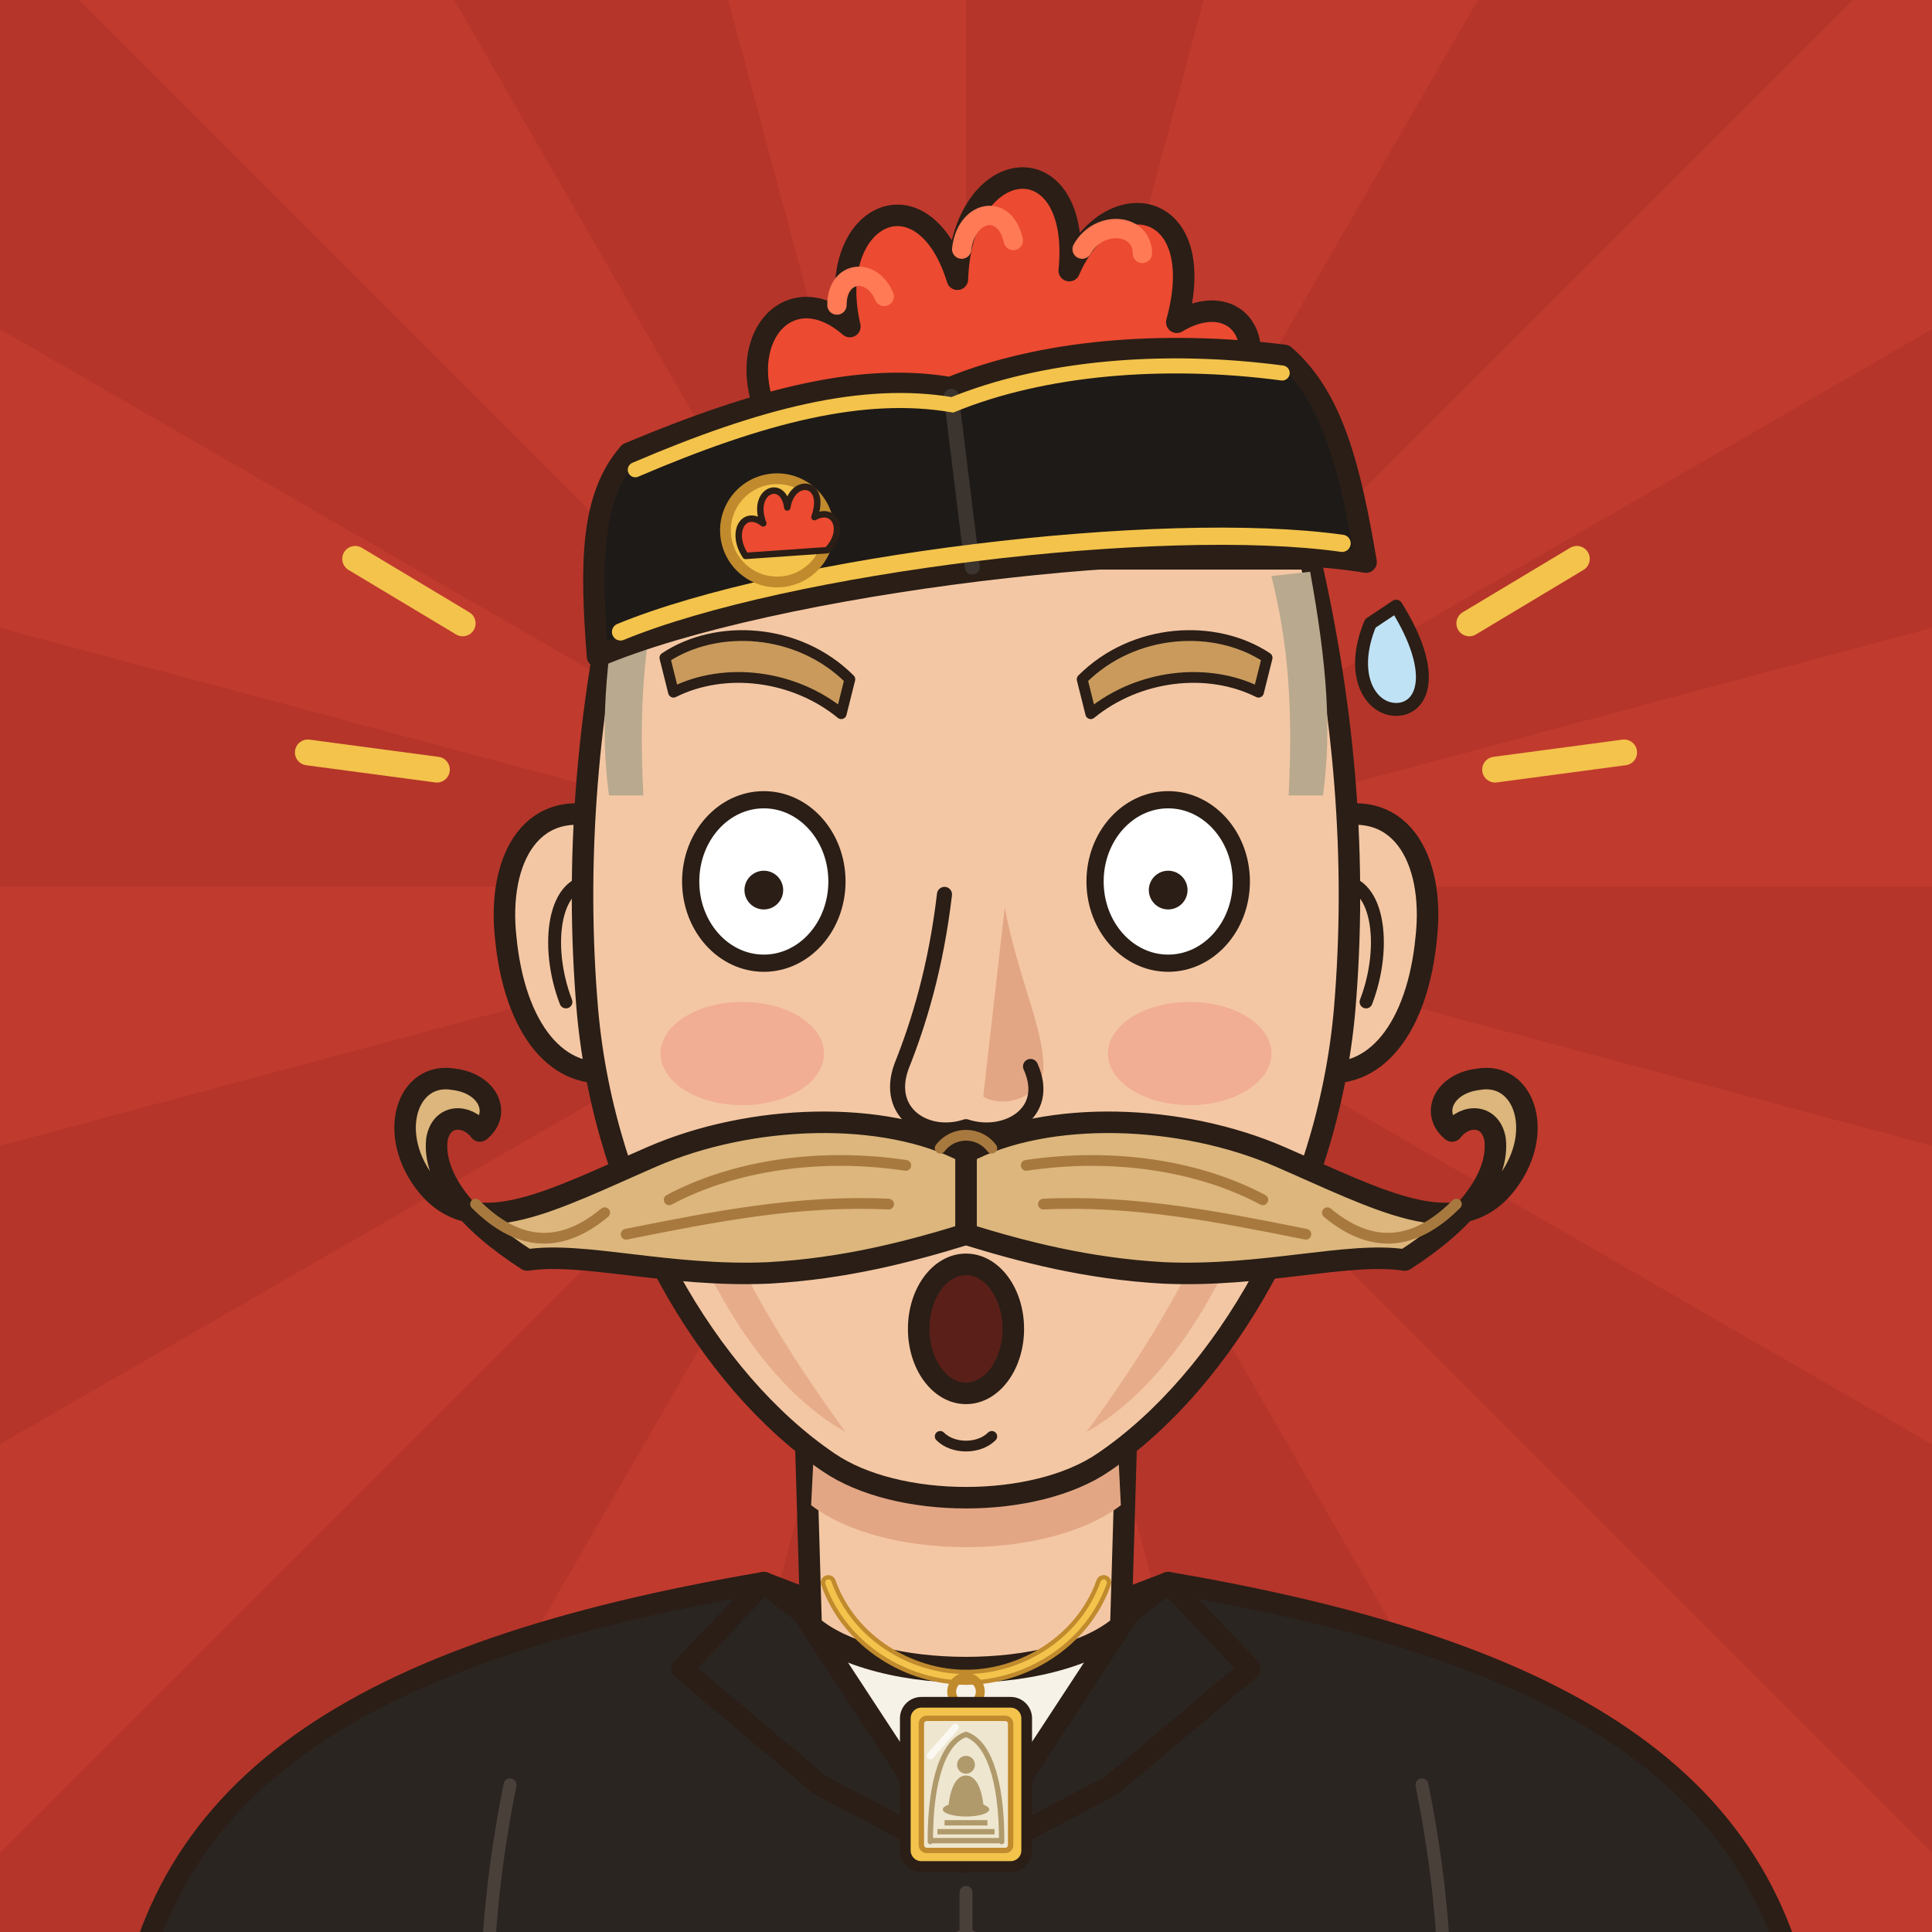
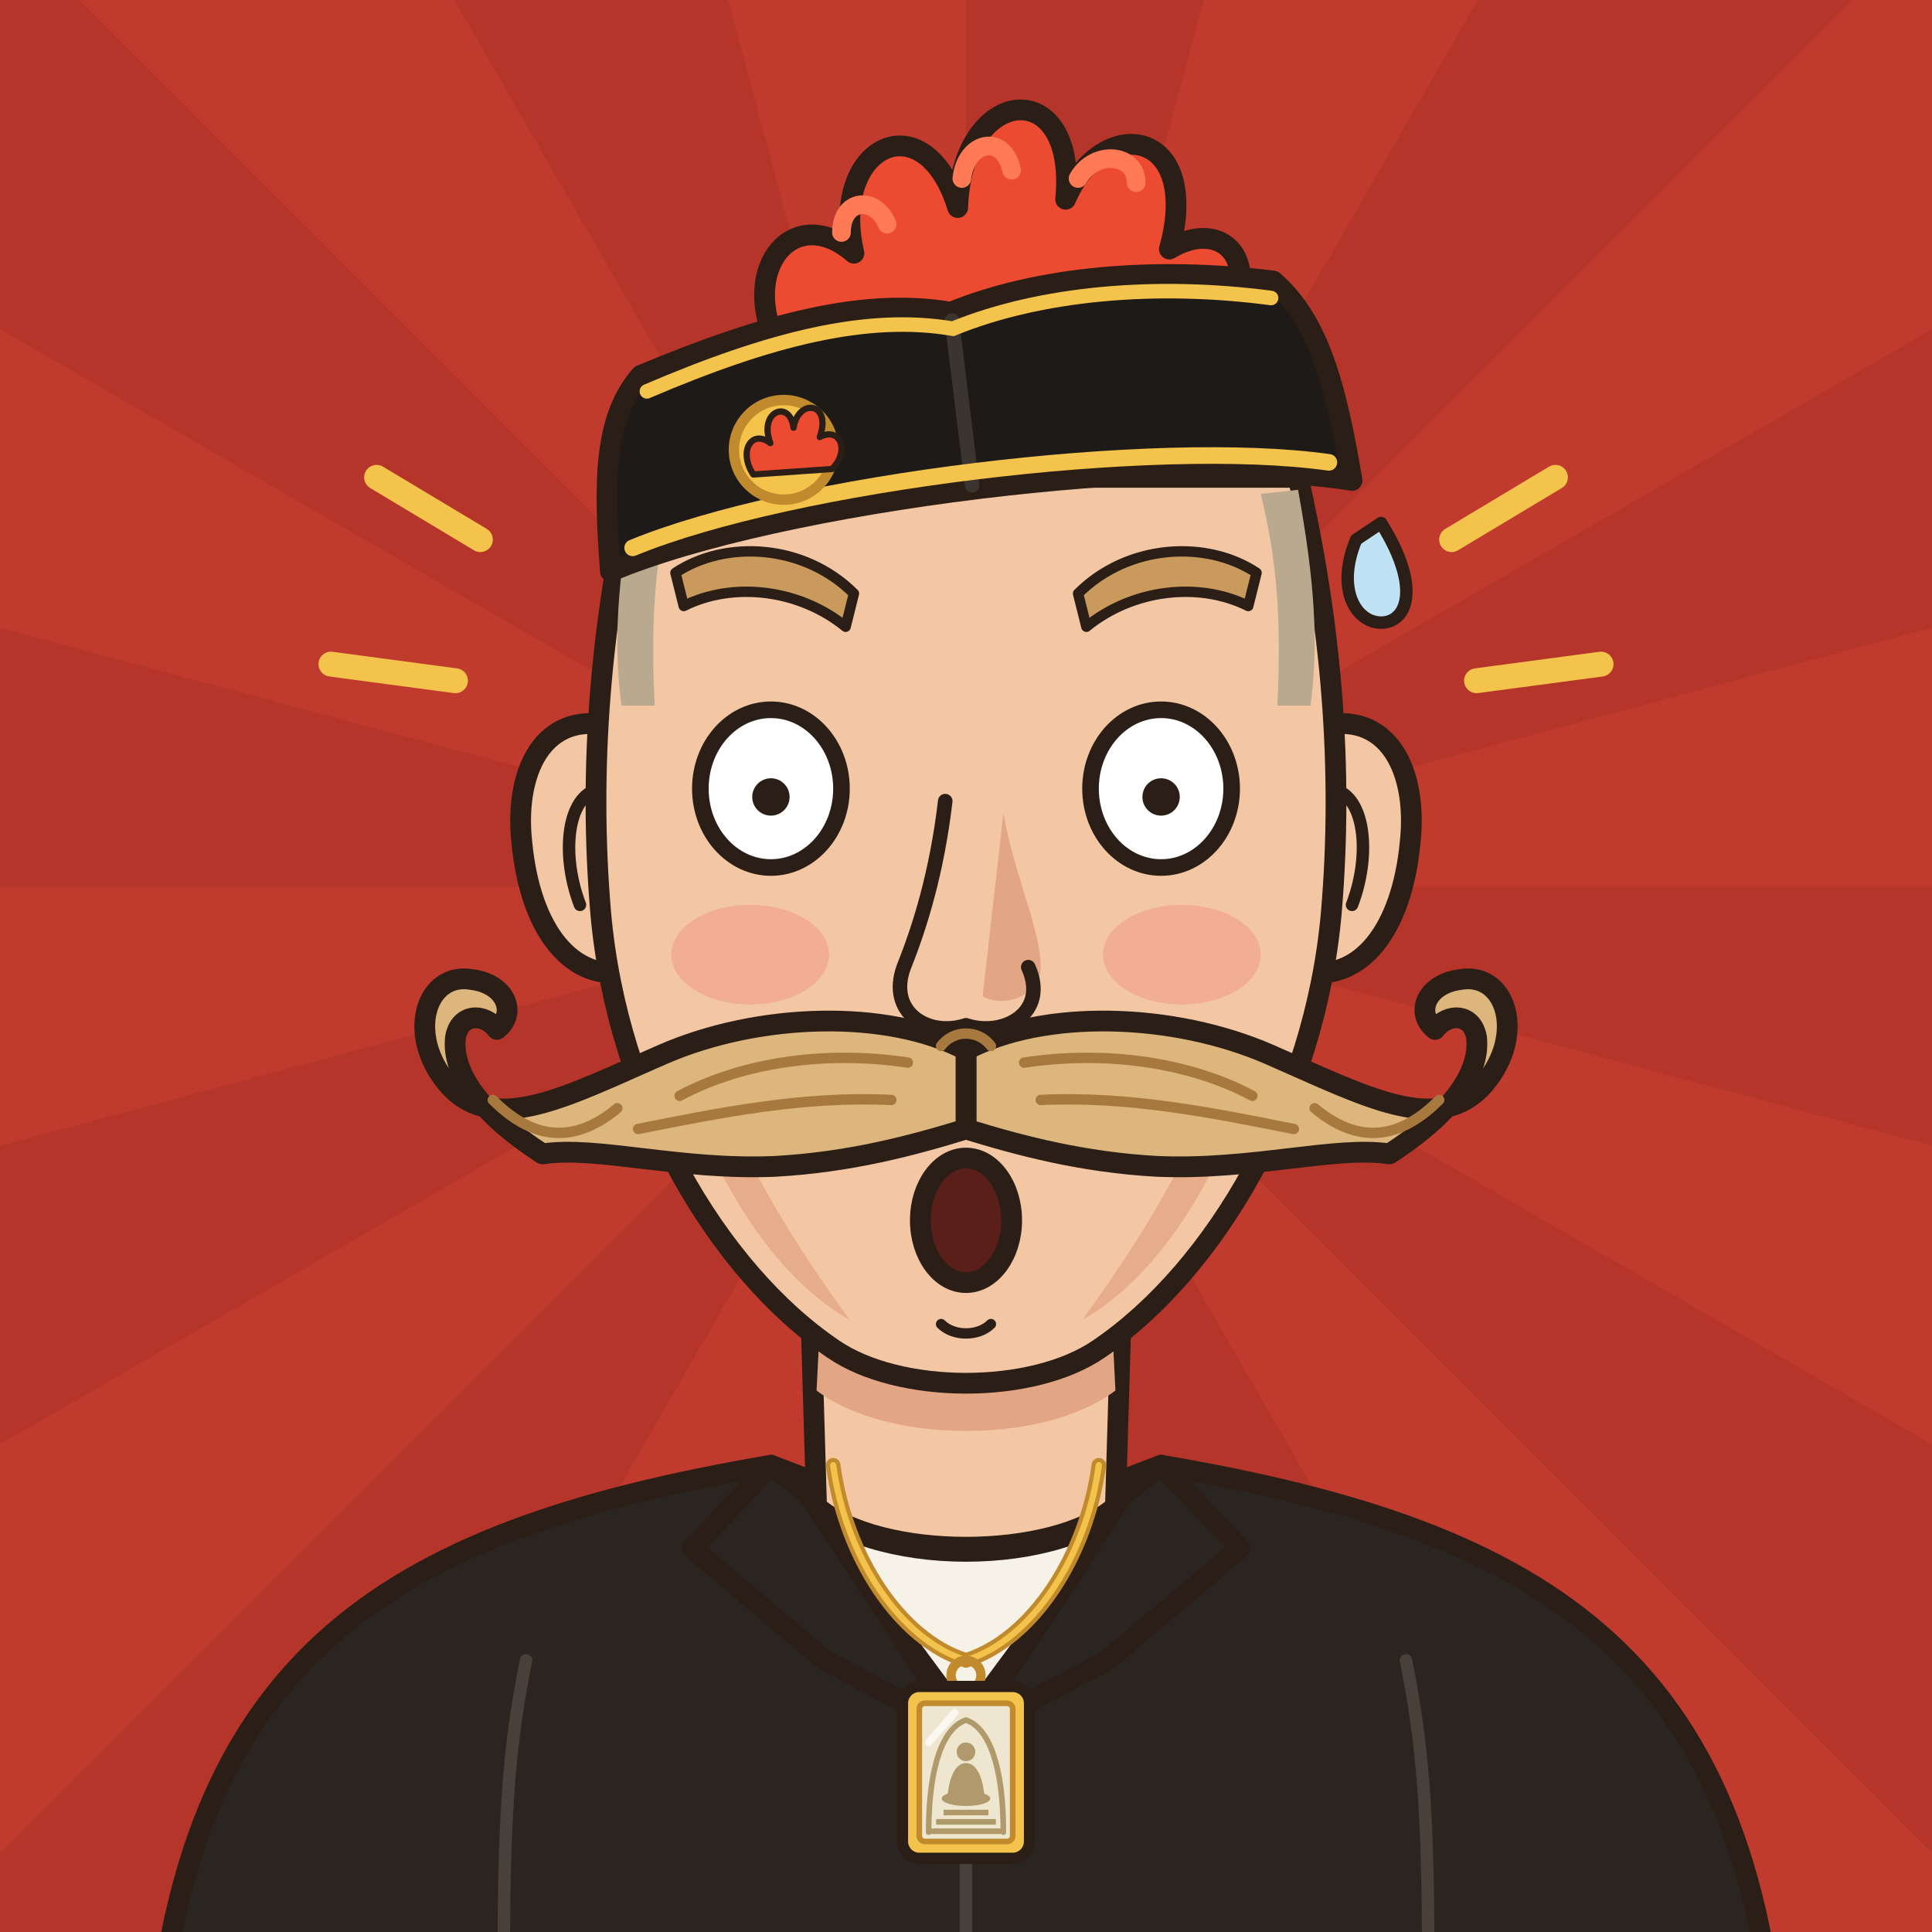
<svg xmlns="http://www.w3.org/2000/svg" viewBox="0 0 1024 1024" role="img" aria-label="ไก่ชน ตกใจ / Gai Chon, startled">
  <rect width="1024" height="1024" fill="#c13a2e" />
  <g fill="#b5352a">
    <path d="M512 470 L1612 470 L1575 755 Z" />
    <path d="M512 470 L1465 1020 L1290 1248 Z" />
    <path d="M512 470 L1062 1423 L797 1533 Z" />
    <path d="M512 470 L512 1570 L227 1533 Z" />
    <path d="M512 470 L-38 1423 L-266 1248 Z" />
    <path d="M512 470 L-441 1020 L-551 755 Z" />
    <path d="M512 470 L-588 470 L-551 185 Z" />
    <path d="M512 470 L-441 -80 L-266 -308 Z" />
    <path d="M512 470 L-38 -483 L227 -593 Z" />
    <path d="M512 470 L512 -630 L797 -593 Z" />
    <path d="M512 470 L1062 -483 L1290 -308 Z" />
    <path d="M512 470 L1465 -80 L1575 185 Z" />
  </g>
-   <g transform="translate(512 490) scale(1.14) translate(-512 -500)">
-     <path d="M120 1030 C130 900 230 838 418 806 L512 842 L606 806 C794 838 894 900 904 1030 Z" fill="#2b2522" stroke="#2a1e16" stroke-width="10" stroke-linejoin="round" />
+   <g transform="translate(512 440) scale(1.1) translate(-512 -500)">
+     <path d="M120 1110 C130 900 230 838 418 806 L512 842 L606 806 C794 838 894 900 904 1110 Z" fill="#2b2522" stroke="#2a1e16" stroke-width="10" stroke-linejoin="round" />
    <path d="M436 690 L440 826 C470 852 554 852 584 826 L588 690 Z" fill="#f4c7a4" stroke="#2a1e16" stroke-width="10" stroke-linejoin="round" />
    <path d="M442 730 C480 772 544 772 582 730 L584 770 C550 796 474 796 440 770 Z" fill="#e3a684" />
    <path d="M432 822 C466 856 558 856 592 822 L512 930 Z" fill="#f7f2e8" stroke="#2a1e16" stroke-width="10" stroke-linejoin="round" />
    <path d="M418 806 L380 846 L444 900 L512 936 L436 820 Z" fill="#2b2522" stroke="#2a1e16" stroke-width="10" stroke-linejoin="round" />
    <path d="M606 806 L644 846 L580 900 L512 936 L588 820 Z" fill="#2b2522" stroke="#2a1e16" stroke-width="10" stroke-linejoin="round" />
    <g stroke="#4a403a" stroke-width="6" fill="none" stroke-linecap="round">
-       <path d="M512 950 L512 1030" />
-       <path d="M300 900 C290 950 288 990 290 1030" />
-       <path d="M724 900 C734 950 736 990 734 1030" />
+       <path d="M512 950 L512 1110" />
+       <path d="M300 900 C290 950 288 990 290 1110" />
+       <path d="M724 900 C734 950 736 990 734 1110" />
    </g>
    <circle cx="512" cy="975" r="8" fill="#4a403a" />
-     <path d="M448 806 C458 834 486 850 512 850" fill="none" stroke="#c08a2d" stroke-width="7" stroke-linejoin="round" stroke-linecap="round" />
+     <path d="M448 806 C454 850 480 890 512 900" fill="none" stroke="#c08a2d" stroke-width="7" stroke-linejoin="round" stroke-linecap="round" />
    <g transform="translate(1024 0) scale(-1 1)">
-       <path d="M448 806 C458 834 486 850 512 850" fill="none" stroke="#c08a2d" stroke-width="7" stroke-linejoin="round" stroke-linecap="round" />
+       <path d="M448 806 C454 850 480 890 512 900" fill="none" stroke="#c08a2d" stroke-width="7" stroke-linejoin="round" stroke-linecap="round" />
    </g>
-     <path d="M448 806 C458 834 486 850 512 850" fill="none" stroke="#f3c34b" stroke-width="3" stroke-linejoin="round" stroke-linecap="round" />
+     <path d="M448 806 C454 850 480 890 512 900" fill="none" stroke="#f3c34b" stroke-width="3" stroke-linejoin="round" stroke-linecap="round" />
    <g transform="translate(1024 0) scale(-1 1)">
-       <path d="M448 806 C458 834 486 850 512 850" fill="none" stroke="#f3c34b" stroke-width="3" stroke-linejoin="round" stroke-linecap="round" />
+       <path d="M448 806 C454 850 480 890 512 900" fill="none" stroke="#f3c34b" stroke-width="3" stroke-linejoin="round" stroke-linecap="round" />
    </g>
-     <g transform="translate(512 850) scale(.83) translate(-512 -856)">
+     <g transform="translate(512 900) scale(0.9) translate(-512 -856)">
      <circle cx="512" cy="864" r="8" fill="none" stroke="#c08a2d" stroke-width="5" />
      <rect x="478" y="870" width="68" height="92" rx="9" fill="#f3c34b" stroke="#2a1e16" stroke-width="6" />
      <rect x="487" y="879" width="50" height="74" rx="3" fill="#efe6cf" stroke="#c08a2d" stroke-width="3" />
      <path d="M492 948 C492 912 500 892 512 888 C524 892 532 912 532 948" fill="none" stroke="#b09a6c" stroke-width="3" stroke-linecap="round" />
      <circle cx="512" cy="905" r="5" fill="#b09a6c" />
      <path d="M502 930 C503 917 507 911 512 911 C517 911 521 917 522 930 Z" fill="#b09a6c" />
      <ellipse cx="512" cy="930" rx="13" ry="4" fill="#b09a6c" />
      <g fill="#b09a6c">
        <rect x="500" y="936" width="24" height="3" />
        <rect x="496" y="941" width="32" height="3" />
        <rect x="492" y="946" width="40" height="3" />
      </g>
      <path d="M492 900 L506 884" stroke="#fff" stroke-width="4" stroke-linecap="round" opacity=".7" />
    </g>
    <path d="M676 452 C714 438 730 470 726 506 C722 548 702 574 674 568 Z" fill="#f4c7a4" stroke="#2a1e16" stroke-width="10" stroke-linejoin="round" stroke-linecap="round" />
    <g transform="translate(1024 0) scale(-1 1)">
      <path d="M676 452 C714 438 730 470 726 506 C722 548 702 574 674 568 Z" fill="#f4c7a4" stroke="#2a1e16" stroke-width="10" stroke-linejoin="round" stroke-linecap="round" />
    </g>
    <path d="M684 480 C704 478 708 510 698 536" fill="none" stroke="#2a1e16" stroke-width="6" stroke-linejoin="round" stroke-linecap="round" />
    <g transform="translate(1024 0) scale(-1 1)">
      <path d="M684 480 C704 478 708 510 698 536" fill="none" stroke="#2a1e16" stroke-width="6" stroke-linejoin="round" stroke-linecap="round" />
    </g>
    <path d="M352 330 C336 400 330 470 336 540 C344 630 392 712 448 750 C480 772 544 772 576 750 C632 712 680 630 688 540 C694 470 688 400 672 330 Z" fill="#f4c7a4" stroke="#2a1e16" stroke-width="10" stroke-linejoin="round" />
    <path d="M672 336 C680 380 682 410 678 440 L662 440 C664 400 662 370 654 338 Z" fill="#b9a98e" stroke="#2a1e16" stroke-width="0" stroke-linejoin="round" stroke-linecap="round" />
    <g transform="translate(1024 0) scale(-1 1)">
      <path d="M672 336 C680 380 682 410 678 440 L662 440 C664 400 662 370 654 338 Z" fill="#b9a98e" stroke="#2a1e16" stroke-width="0" stroke-linejoin="round" stroke-linecap="round" />
    </g>
    <path d="M372 610 C392 676 424 718 456 736 C430 700 404 660 388 612 Z" fill="#e3a684" opacity=".8" />
    <path d="M652 610 C632 676 600 718 568 736 C594 700 620 660 636 612 Z" fill="#e3a684" opacity=".8" />
    <path d="M500 738 C506 744 518 744 524 738" fill="none" stroke="#2a1e16" stroke-width="5" stroke-linecap="round" />
    <ellipse cx="408" cy="560" rx="38" ry="24" fill="#ee9c88" opacity=".6" />
    <ellipse cx="616" cy="560" rx="38" ry="24" fill="#ee9c88" opacity=".6" />
    <path d="M566 386 C590 362 628 360 652 376 L648 392 C624 380 592 384 570 402 Z" fill="#c99a5c" stroke="#2a1e16" stroke-width="5" stroke-linejoin="round" stroke-linecap="round" />
    <g transform="translate(1024 0) scale(-1 1)">
      <path d="M566 386 C590 362 628 360 652 376 L648 392 C624 380 592 384 570 402 Z" fill="#c99a5c" stroke="#2a1e16" stroke-width="5" stroke-linejoin="round" stroke-linecap="round" />
    </g>
    <ellipse cx="606" cy="480" rx="34" ry="38" fill="#fff" stroke="#2a1e16" stroke-width="8" />
    <circle cx="606" cy="484" r="9" fill="#2a1e16" />
    <g transform="translate(1024 0) scale(-1 1)">
      <ellipse cx="606" cy="480" rx="34" ry="38" fill="#fff" stroke="#2a1e16" stroke-width="8" />
      <circle cx="606" cy="484" r="9" fill="#2a1e16" />
    </g>
    <path d="M530 492 C536 524 548 548 548 566 C548 580 530 586 520 580" fill="#e3a684" stroke="none" />
    <path d="M502 486 C498 520 490 546 482 566 C474 588 494 600 512 594 C530 600 552 588 542 566" fill="none" stroke="#2a1e16" stroke-width="7" stroke-linecap="round" stroke-linejoin="round" />
    <ellipse cx="512" cy="688" rx="22" ry="30" fill="#5a1f19" stroke="#2a1e16" stroke-width="10" />
    <path d="M512 606 C550 586 612 588 658 608 C704 628 740 648 762 622 C782 598 772 568 750 572 C734 574 728 588 738 596 C744 588 756 588 758 600 C760 618 744 638 716 656 C690 652 650 664 604 662 C568 660 538 652 512 644 Z" fill="#dcb67c" stroke="#2a1e16" stroke-width="10" stroke-linejoin="round" stroke-linecap="round" />
    <g transform="translate(1024 0) scale(-1 1)">
      <path d="M512 606 C550 586 612 588 658 608 C704 628 740 648 762 622 C782 598 772 568 750 572 C734 574 728 588 738 596 C744 588 756 588 758 600 C760 618 744 638 716 656 C690 652 650 664 604 662 C568 660 538 652 512 644 Z" fill="#dcb67c" stroke="#2a1e16" stroke-width="10" stroke-linejoin="round" stroke-linecap="round" />
    </g>
    <path d="M540 612 C580 606 620 612 650 628 M548 630 C590 628 630 636 670 644 M680 634 C704 654 724 646 740 630" fill="none" stroke="#a8793f" stroke-width="5" stroke-linejoin="round" stroke-linecap="round" />
    <g transform="translate(1024 0) scale(-1 1)">
      <path d="M540 612 C580 606 620 612 650 628 M548 630 C590 628 630 636 670 644 M680 634 C704 654 724 646 740 630" fill="none" stroke="#a8793f" stroke-width="5" stroke-linejoin="round" stroke-linecap="round" />
    </g>
    <path d="M500 604 C506 596 518 596 524 604" fill="none" stroke="#a8793f" stroke-width="5" stroke-linecap="round" />
    <g transform="translate(0 36)">
      <path d="M424 236 C400 196 428 160 458 186 C446 134 492 112 508 164 C510 104 566 100 560 160 C578 118 626 126 610 184 C640 166 662 198 624 238 Z" fill="#ec4a31" stroke="#2a1e16" stroke-width="10" stroke-linejoin="round" />
      <path d="M452 176 C452 160 468 158 474 172 M510 150 C512 132 530 128 534 146 M566 150 C574 136 594 138 594 152" fill="none" stroke="#ff7a55" stroke-width="9" stroke-linecap="round" />
    </g>
    <g transform="rotate(-7 512 310)">
      <path d="M334 354 C336 310 340 280 360 262 C424 244 472 238 512 250 C556 238 612 240 668 254 C688 276 692 310 694 354 C612 330 418 330 334 354 Z" fill="#1e1a17" stroke="#2a1e16" stroke-width="10" stroke-linejoin="round" />
      <path d="M512 254 L512 334" stroke="#3b342f" stroke-width="7" stroke-linecap="round" />
      <path d="M362 270 C424 252 472 246 512 258 C556 246 612 248 666 262" fill="none" stroke="#f3c34b" stroke-width="7" stroke-linecap="round" />
      <path d="M346 344 C426 322 602 322 684 344" fill="none" stroke="#f3c34b" stroke-width="8" stroke-linecap="round" />
      <circle cx="424" cy="306" r="24" fill="#f3c34b" stroke="#c08a2d" stroke-width="5" />
      <path d="M408 316 C402 304 410 294 418 302 C414 286 430 282 430 296 C434 282 450 286 442 302 C452 298 456 310 446 318 Z" fill="#ec4a31" stroke="#2a1e16" stroke-width="3" stroke-linejoin="round" />
    </g>
    <path d="M700 360 C690 384 700 400 712 400 C724 400 732 384 712 352 Z" fill="#bfe3f5" stroke="#2a1e16" stroke-width="6" stroke-linejoin="round" />
    <g stroke="#f3c34b" stroke-width="12" stroke-linecap="round">
      <path d="M228 330 L278 360" />
      <path d="M206 420 L266 428" />
      <path d="M796 330 L746 360" />
      <path d="M818 420 L758 428" />
    </g>
  </g>
</svg>
